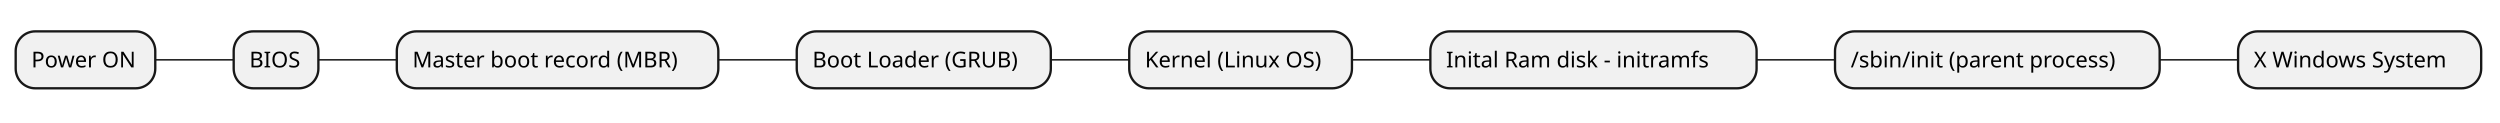
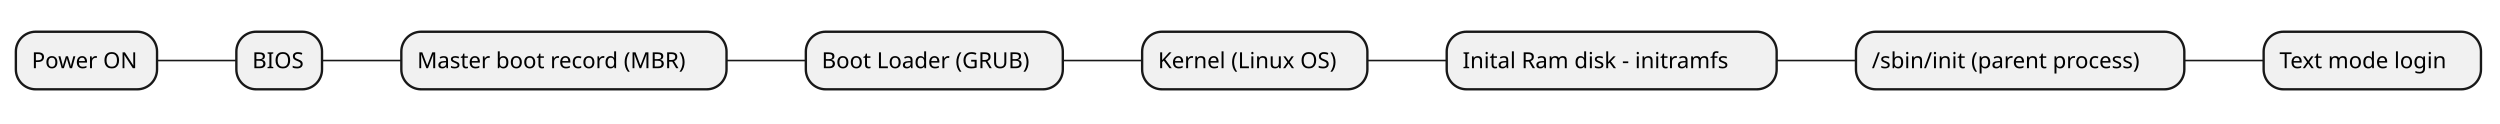
- <svg xmlns="http://www.w3.org/2000/svg" contentStyleType="text/css" height="78px" preserveAspectRatio="none" style="width:1594px;height:78px;background:#FFFFFF;" version="1.1" viewBox="0 0 1594 78" width="1594px" zoomAndPan="magnify">
+ <svg xmlns="http://www.w3.org/2000/svg" contentStyleType="text/css" height="78px" preserveAspectRatio="none" style="width:1576px;height:78px;background:#FFFFFF;" version="1.1" viewBox="0 0 1576 78" width="1576px" zoomAndPan="magnify">
  <defs />
  <g>
    <rect fill="#F1F1F1" height="36.297" rx="12.5" ry="12.5" style="stroke:#181818;stroke-width:1.5;" width="89" x="10" y="20" />
    <text fill="#000000" font-family="sans-serif" font-size="14" lengthAdjust="spacing" textLength="69" x="20" y="42.995">Power ON</text>
    <rect fill="#F1F1F1" height="36.297" rx="12.5" ry="12.5" style="stroke:#181818;stroke-width:1.5;" width="54" x="149" y="20" />
    <text fill="#000000" font-family="sans-serif" font-size="14" lengthAdjust="spacing" textLength="34" x="159" y="42.995">BIOS</text>
    <rect fill="#F1F1F1" height="36.297" rx="12.5" ry="12.5" style="stroke:#181818;stroke-width:1.5;" width="205" x="253" y="20" />
    <text fill="#000000" font-family="sans-serif" font-size="14" lengthAdjust="spacing" textLength="185" x="263" y="42.995">Master boot record (MBR)</text>
    <rect fill="#F1F1F1" height="36.297" rx="12.5" ry="12.5" style="stroke:#181818;stroke-width:1.5;" width="162" x="508" y="20" />
    <text fill="#000000" font-family="sans-serif" font-size="14" lengthAdjust="spacing" textLength="142" x="518" y="42.995">Boot Loader (GRUB)</text>
    <rect fill="#F1F1F1" height="36.297" rx="12.5" ry="12.5" style="stroke:#181818;stroke-width:1.5;" width="142" x="720" y="20" />
    <text fill="#000000" font-family="sans-serif" font-size="14" lengthAdjust="spacing" textLength="122" x="730" y="42.995">Kernel (Linux OS)</text>
    <rect fill="#F1F1F1" height="36.297" rx="12.5" ry="12.5" style="stroke:#181818;stroke-width:1.5;" width="208" x="912" y="20" />
    <text fill="#000000" font-family="sans-serif" font-size="14" lengthAdjust="spacing" textLength="184" x="922" y="42.995">Inital Ram disk - initramfs</text>
    <rect fill="#F1F1F1" height="36.297" rx="12.5" ry="12.5" style="stroke:#181818;stroke-width:1.5;" width="207" x="1170" y="20" />
    <text fill="#000000" font-family="sans-serif" font-size="14" lengthAdjust="spacing" textLength="187" x="1180" y="42.995">/sbin/init (parent process)</text>
-     <rect fill="#F1F1F1" height="36.297" rx="12.5" ry="12.5" style="stroke:#181818;stroke-width:1.5;" width="155" x="1427" y="20" />
-     <text fill="#000000" font-family="sans-serif" font-size="14" lengthAdjust="spacing" textLength="135" x="1437" y="42.995">X Windows System</text>
+     <rect fill="#F1F1F1" height="36.297" rx="12.5" ry="12.5" style="stroke:#181818;stroke-width:1.5;" width="137" x="1427" y="20" />
+     <text fill="#000000" font-family="sans-serif" font-size="14" lengthAdjust="spacing" textLength="117" x="1437" y="42.995">Text mode login</text>
    <path d="M1377,38.148 L1387,38.148 C1402,38.148 1402,38.148 1417,38.148 L1427,38.148 " fill="none" style="stroke:#181818;stroke-width:1.0;" />
    <path d="M1120,38.148 L1130,38.148 C1145,38.148 1145,38.148 1160,38.148 L1170,38.148 " fill="none" style="stroke:#181818;stroke-width:1.0;" />
    <path d="M862,38.148 L872,38.148 C887,38.148 887,38.148 902,38.148 L912,38.148 " fill="none" style="stroke:#181818;stroke-width:1.0;" />
    <path d="M670,38.148 L680,38.148 C695,38.148 695,38.148 710,38.148 L720,38.148 " fill="none" style="stroke:#181818;stroke-width:1.0;" />
    <path d="M458,38.148 L468,38.148 C483,38.148 483,38.148 498,38.148 L508,38.148 " fill="none" style="stroke:#181818;stroke-width:1.0;" />
    <path d="M203,38.148 L213,38.148 C228,38.148 228,38.148 243,38.148 L253,38.148 " fill="none" style="stroke:#181818;stroke-width:1.0;" />
    <path d="M99,38.148 L109,38.148 C124,38.148 124,38.148 139,38.148 L149,38.148 " fill="none" style="stroke:#181818;stroke-width:1.0;" />
  </g>
</svg>
